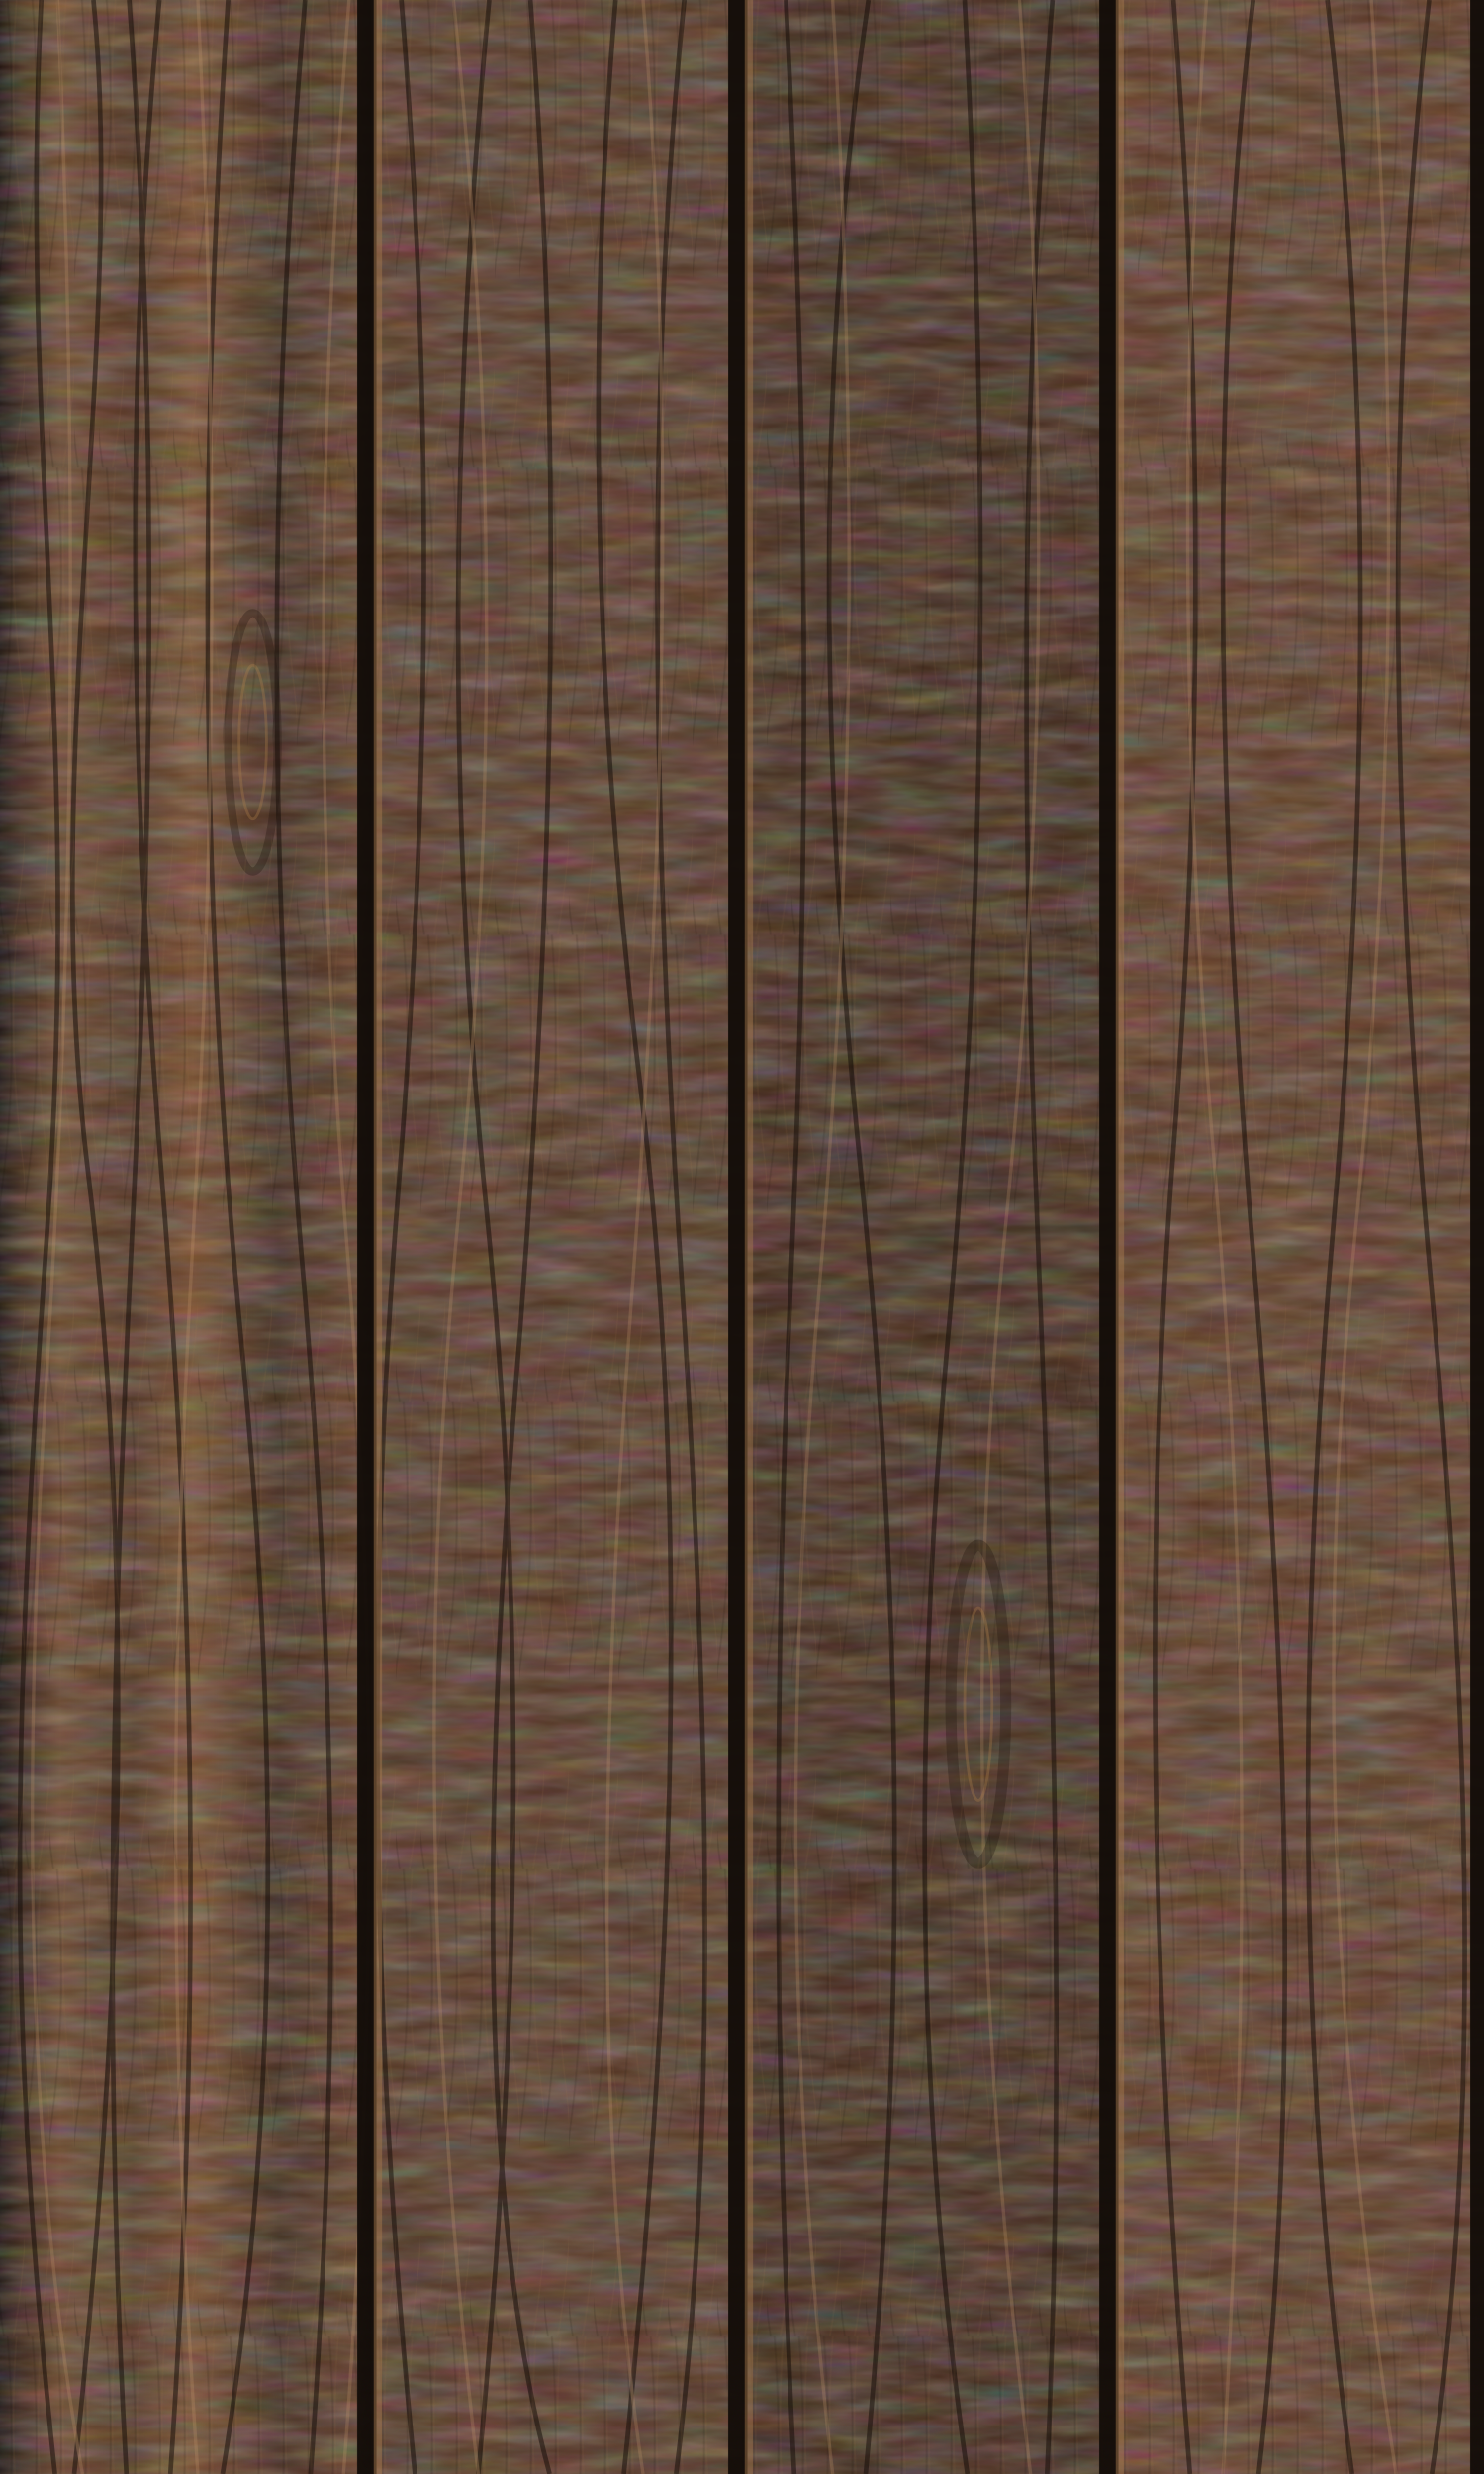
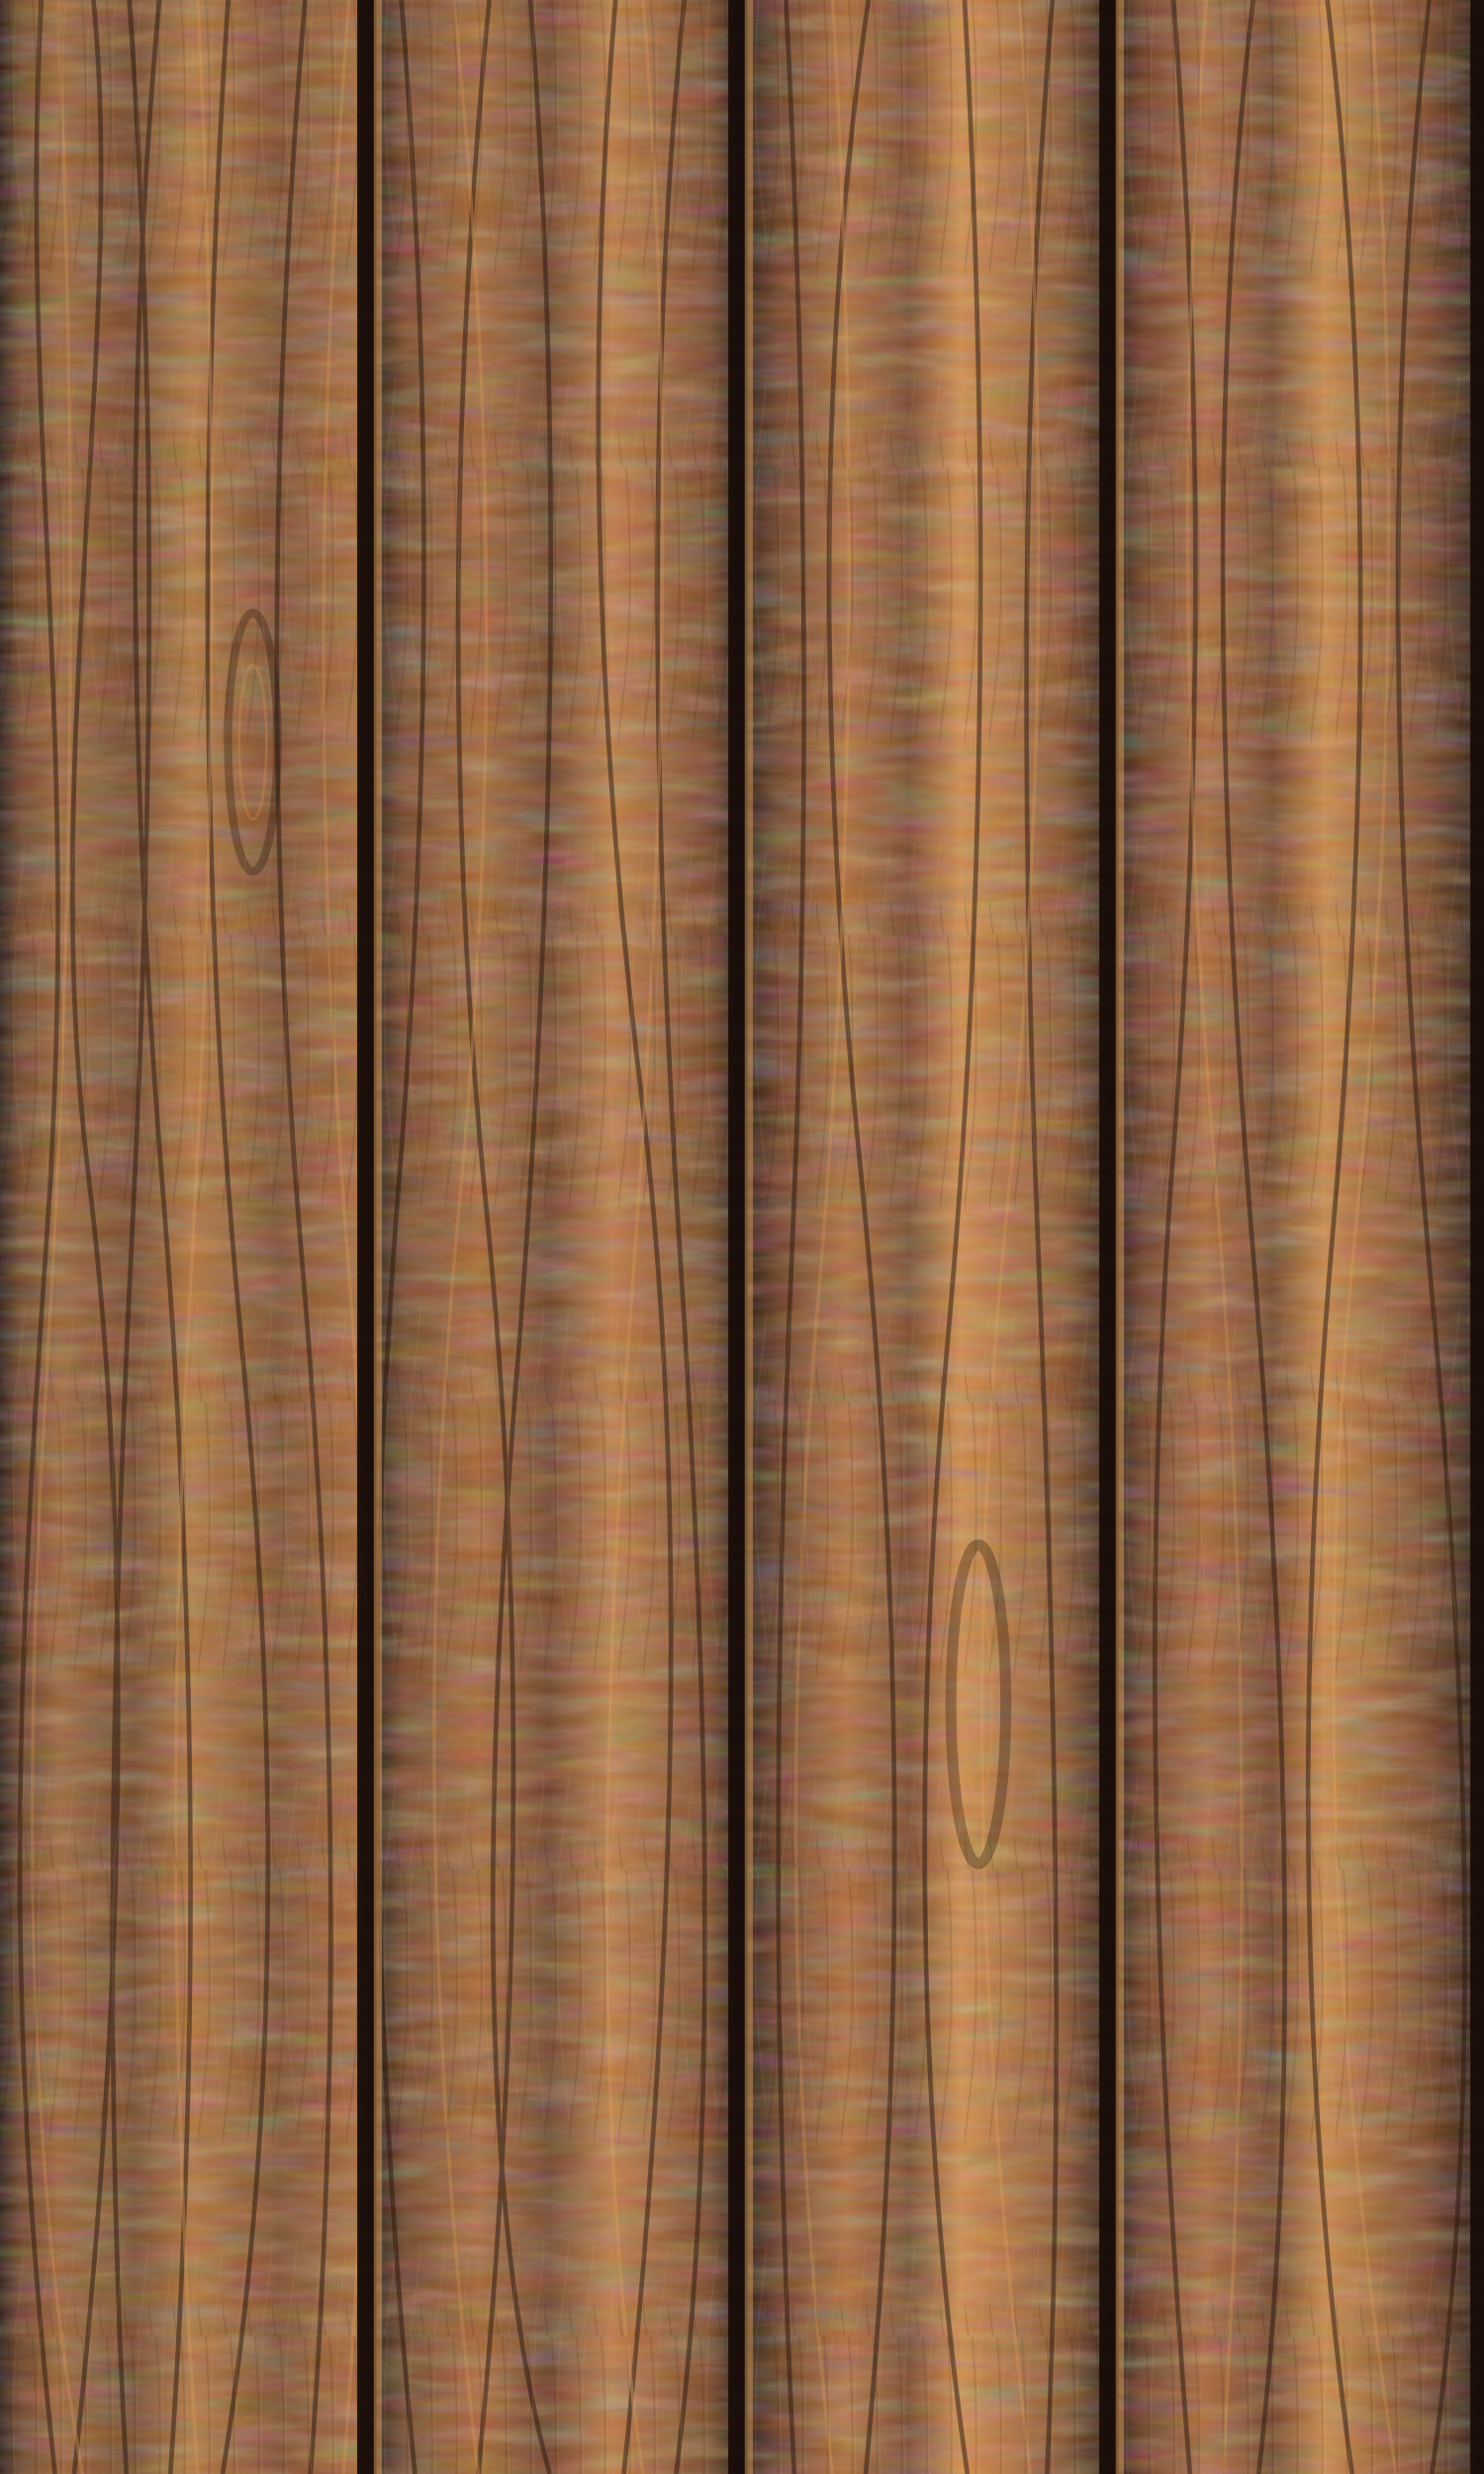
<svg xmlns="http://www.w3.org/2000/svg" width="540" height="900" viewBox="0 0 540 900">
  <defs>
    <linearGradient id="grain" x1="0" y1="0" x2="1" y2="0">
-       <stop stop-color="#190e09" />
-       <stop offset=".055" stop-color="#3c2518" />
-       <stop offset=".16" stop-color="#67442a" />
-       <stop offset=".36" stop-color="#50321f" />
-       <stop offset=".52" stop-color="#71482a" />
-       <stop offset=".75" stop-color="#41291b" />
-       <stop offset=".96" stop-color="#5c3923" />
-       <stop offset="1" stop-color="#1c110b" />
+       <stop stop-color="#2a160d" />
+       <stop offset=".055" stop-color="#6d4023" />
+       <stop offset=".16" stop-color="#9a6132" />
+       <stop offset=".36" stop-color="#744526" />
+       <stop offset=".52" stop-color="#b07238" />
+       <stop offset=".75" stop-color="#7d4a28" />
+       <stop offset=".96" stop-color="#a56534" />
+       <stop offset="1" stop-color="#311b10" />
    </linearGradient>
    <linearGradient id="slat" x1="0" x2="1">
      <stop stop-color="#1b100a" />
      <stop offset=".035" stop-color="#92603b" />
      <stop offset=".075" stop-color="#6f482c" />
      <stop offset=".5" stop-color="#51321f" />
      <stop offset=".88" stop-color="#694228" />
      <stop offset=".97" stop-color="#26170d" />
-       <stop offset="1" stop-color="#130c08" />
+       <stop offset="1" stop-color="#190d08" />
    </linearGradient>
    <filter id="woodnoise" x="-10%" y="-10%" width="120%" height="120%">
      <feTurbulence type="fractalNoise" baseFrequency=".037 .18" numOctaves="3" seed="8" stitchTiles="stitch" />
    </filter>
    <filter id="soft">
      <feGaussianBlur stdDeviation=".7" />
    </filter>
    <pattern id="hair" width="9" height="170" patternUnits="userSpaceOnUse">
-       <path d="M2 -10 Q7 45 1 90 T3 180" fill="none" stroke="#120c08" stroke-width=".65" opacity=".3" />
-       <path d="M6 0 Q3 40 8 80 T5 170" fill="none" stroke="#a57a4e" stroke-width=".5" opacity=".23" />
+       <path d="M2 -10 Q7 45 1 90 T3 180" fill="none" stroke="#24140b" stroke-width=".65" opacity=".3" />
+       <path d="M6 0 Q3 40 8 80 T5 170" fill="none" stroke="#f2b56d" stroke-width=".5" opacity=".23" />
    </pattern>
+     <linearGradient id="panel2" x1="0" y1="0" x2="1" y2="0">
+       <stop stop-color="#24140c" />
+       <stop offset=".09" stop-color="#764626" />
+       <stop offset=".29" stop-color="#a46432" />
+       <stop offset=".48" stop-color="#714326" />
+       <stop offset=".65" stop-color="#bc7940" />
+       <stop offset=".91" stop-color="#794524" />
+       <stop offset="1" stop-color="#25150d" />
+     </linearGradient>
+     <linearGradient id="panel3" x1="0" y1="0" x2="1" y2="0">
+       <stop stop-color="#25140c" />
+       <stop offset=".1" stop-color="#6d3e22" />
+       <stop offset=".28" stop-color="#ad6b37" />
+       <stop offset=".45" stop-color="#784728" />
+       <stop offset=".59" stop-color="#cf8845" />
+       <stop offset=".87" stop-color="#87502a" />
+       <stop offset="1" stop-color="#2a180e" />
+     </linearGradient>
+     <linearGradient id="panel4" x1="0" y1="0" x2="1" y2="0">
+       <stop stop-color="#25150d" />
+       <stop offset=".08" stop-color="#6d3c22" />
+       <stop offset=".25" stop-color="#a96737" />
+       <stop offset=".43" stop-color="#724225" />
+       <stop offset=".57" stop-color="#c88440" />
+       <stop offset=".85" stop-color="#764324" />
+       <stop offset="1" stop-color="#24150c" />
+     </linearGradient>
  </defs>
-   <rect width="540" height="900" fill="#3b2518" />
+   <rect width="540" height="900" fill="#4f2d1a" />
  <g>
    <rect x="0" y="0" width="135" height="900" fill="url(#grain)" />
-     <rect x="135" y="0" width="135" height="900" fill="#533523" />
-     <rect x="270" y="0" width="135" height="900" fill="#42291a" />
-     <rect x="405" y="0" width="135" height="900" fill="#5a3824" />
+     <rect x="135" y="0" width="135" height="900" fill="url(#panel2)" />
+     <rect x="270" y="0" width="135" height="900" fill="url(#panel3)" />
+     <rect x="405" y="0" width="135" height="900" fill="url(#panel4)" />
  </g>
  <g opacity=".4">
    <rect width="540" height="900" filter="url(#woodnoise)" style="mix-blend-mode:soft-light" />
  </g>
  <g fill="none" opacity=".5">
-     <path d="M15 0 C7 160 30 265 17 450 S3 740 20 900 M34 0 C46 122 14 278 32 426 S44 742 27 900 M47 0 Q61 192 48 450 T46 900 M58 0 Q40 193 59 430 T62 900 M83 0 Q66 260 88 490 T81 900 M111 0 Q91 238 110 460 T113 900 M146 0 Q163 206 145 432 T151 900 M178 0 Q156 230 177 440 T174 900 M193 0 Q210 225 188 500 T200 900 M224 0 Q208 190 233 395 T227 900 M249 0 Q230 186 248 465 T246 900 M286 0 Q298 235 288 460 T289 900 M316 0 Q289 185 313 424 T315 900 M351 0 Q365 262 345 486 T352 900 M383 0 Q367 190 378 460 T381 900 M427 0 Q443 210 427 418 T433 900 M456 0 Q434 186 456 456 T458 900 M483 0 Q506 200 485 448 T492 900 M520 0 Q497 205 521 470 T521 900" stroke="#120a06" stroke-width="1.7" />
-     <path d="M21 0 Q32 255 17 500 T30 900 M72 0 Q83 225 70 455 T72 900 M127 0 Q109 235 126 450 T125 900 M165 0 Q188 220 167 440 T174 900 M234 0 Q250 200 230 470 T234 900 M303 0 Q317 245 298 470 T303 900 M371 0 Q387 235 366 445 T375 900 M439 0 Q424 210 442 425 T445 900 M499 0 Q514 235 493 450 T508 900" stroke="#d1a074" stroke-width="1.2" opacity=".43" />
+     <path d="M15 0 C7 160 30 265 17 450 S3 740 20 900 M34 0 C46 122 14 278 32 426 S44 742 27 900 M47 0 Q61 192 48 450 T46 900 M58 0 Q40 193 59 430 T62 900 M83 0 Q66 260 88 490 T81 900 M111 0 Q91 238 110 460 T113 900 M146 0 Q163 206 145 432 T151 900 M178 0 Q156 230 177 440 T174 900 M193 0 Q210 225 188 500 T200 900 M224 0 Q208 190 233 395 T227 900 M249 0 Q230 186 248 465 T246 900 M286 0 Q298 235 288 460 T289 900 M316 0 Q289 185 313 424 T315 900 M351 0 Q365 262 345 486 T352 900 M383 0 Q367 190 378 460 T381 900 M427 0 Q443 210 427 418 T433 900 M456 0 Q434 186 456 456 T458 900 M483 0 Q506 200 485 448 T492 900 M520 0 Q497 205 521 470 T521 900" stroke="#2a150b" stroke-width="1.7" />
+     <path d="M21 0 Q32 255 17 500 T30 900 M72 0 Q83 225 70 455 T72 900 M127 0 Q109 235 126 450 T125 900 M165 0 Q188 220 167 440 T174 900 M234 0 Q250 200 230 470 T234 900 M303 0 Q317 245 298 470 T303 900 M371 0 Q387 235 366 445 T375 900 M439 0 Q424 210 442 425 T445 900 M499 0 Q514 235 493 450 T508 900" stroke="#f0ab61" stroke-width="1.2" opacity=".43" />
  </g>
  <g opacity=".32">
-     <ellipse cx="92" cy="270" rx="9" ry="47" fill="none" stroke="#1e120c" stroke-width="3" />
-     <ellipse cx="92" cy="270" rx="5" ry="28" fill="none" stroke="#b1814c" stroke-width="1" />
-     <ellipse cx="356" cy="620" rx="10" ry="58" fill="none" stroke="#1e120c" stroke-width="4" />
-     <ellipse cx="356" cy="620" rx="5" ry="35" fill="none" stroke="#b1814c" stroke-width="1" />
+     <ellipse cx="92" cy="270" rx="9" ry="47" fill="none" stroke="#25140b" stroke-width="3" />
+     <ellipse cx="92" cy="270" rx="5" ry="28" fill="none" stroke="#d8924f" stroke-width="1" />
+     <ellipse cx="356" cy="620" rx="10" ry="58" fill="none" stroke="#25140b" stroke-width="4" />
+     <ellipse cx="356" cy="620" rx="5" ry="35" fill="none" stroke="#d8924f" stroke-width="1" />
  </g>
  <rect width="540" height="900" fill="url(#hair)" opacity=".42" />
  <g opacity=".96">
-     <rect x="130" width="7" height="900" fill="#130c08" />
-     <rect x="136" width="3" height="900" fill="#a4784c" opacity=".5" />
-     <rect x="265" width="7" height="900" fill="#130c08" />
-     <rect x="271" width="3" height="900" fill="#a4784c" opacity=".48" />
-     <rect x="400" width="7" height="900" fill="#130c08" />
-     <rect x="406" width="3" height="900" fill="#a4784c" opacity=".5" />
-     <rect x="535" width="5" height="900" fill="#130c08" />
+     <rect x="130" width="7" height="900" fill="#190d08" />
+     <rect x="136" width="3" height="900" fill="#e2a35e" opacity=".5" />
+     <rect x="265" width="7" height="900" fill="#190d08" />
+     <rect x="271" width="3" height="900" fill="#e2a35e" opacity=".48" />
+     <rect x="400" width="7" height="900" fill="#190d08" />
+     <rect x="406" width="3" height="900" fill="#e2a35e" opacity=".5" />
+     <rect x="535" width="5" height="900" fill="#190d08" />
  </g>
</svg>
